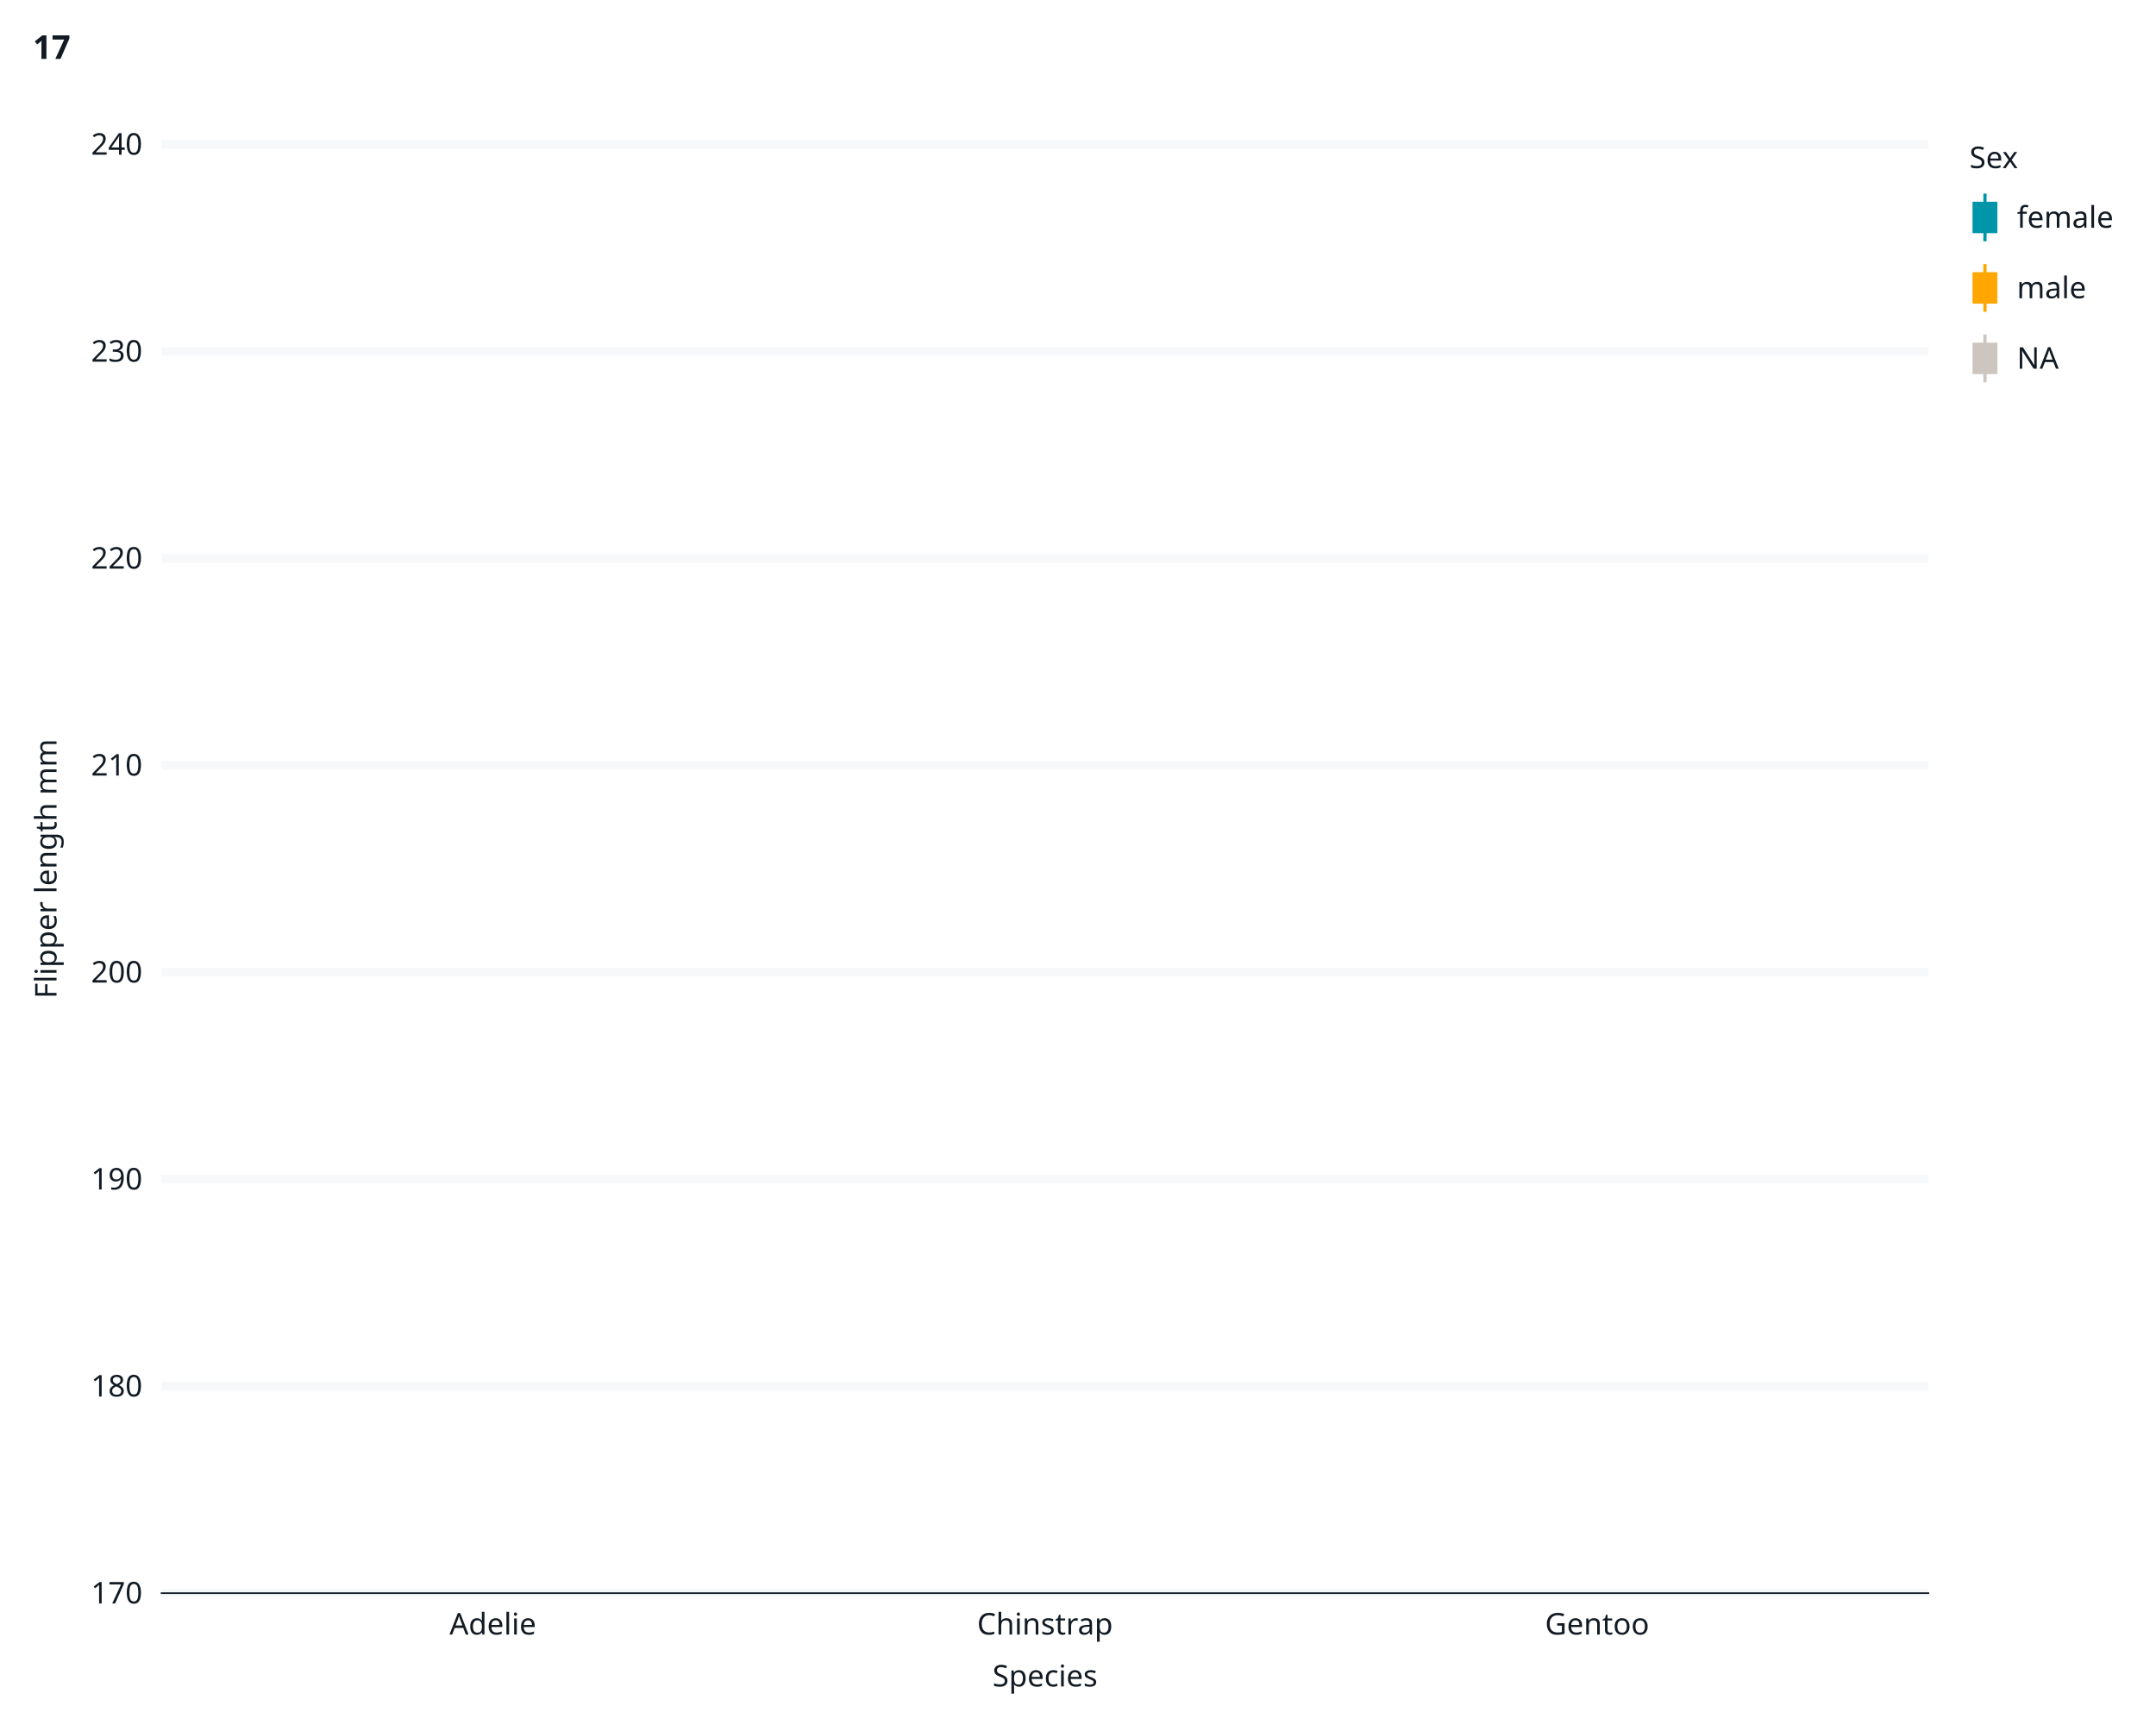
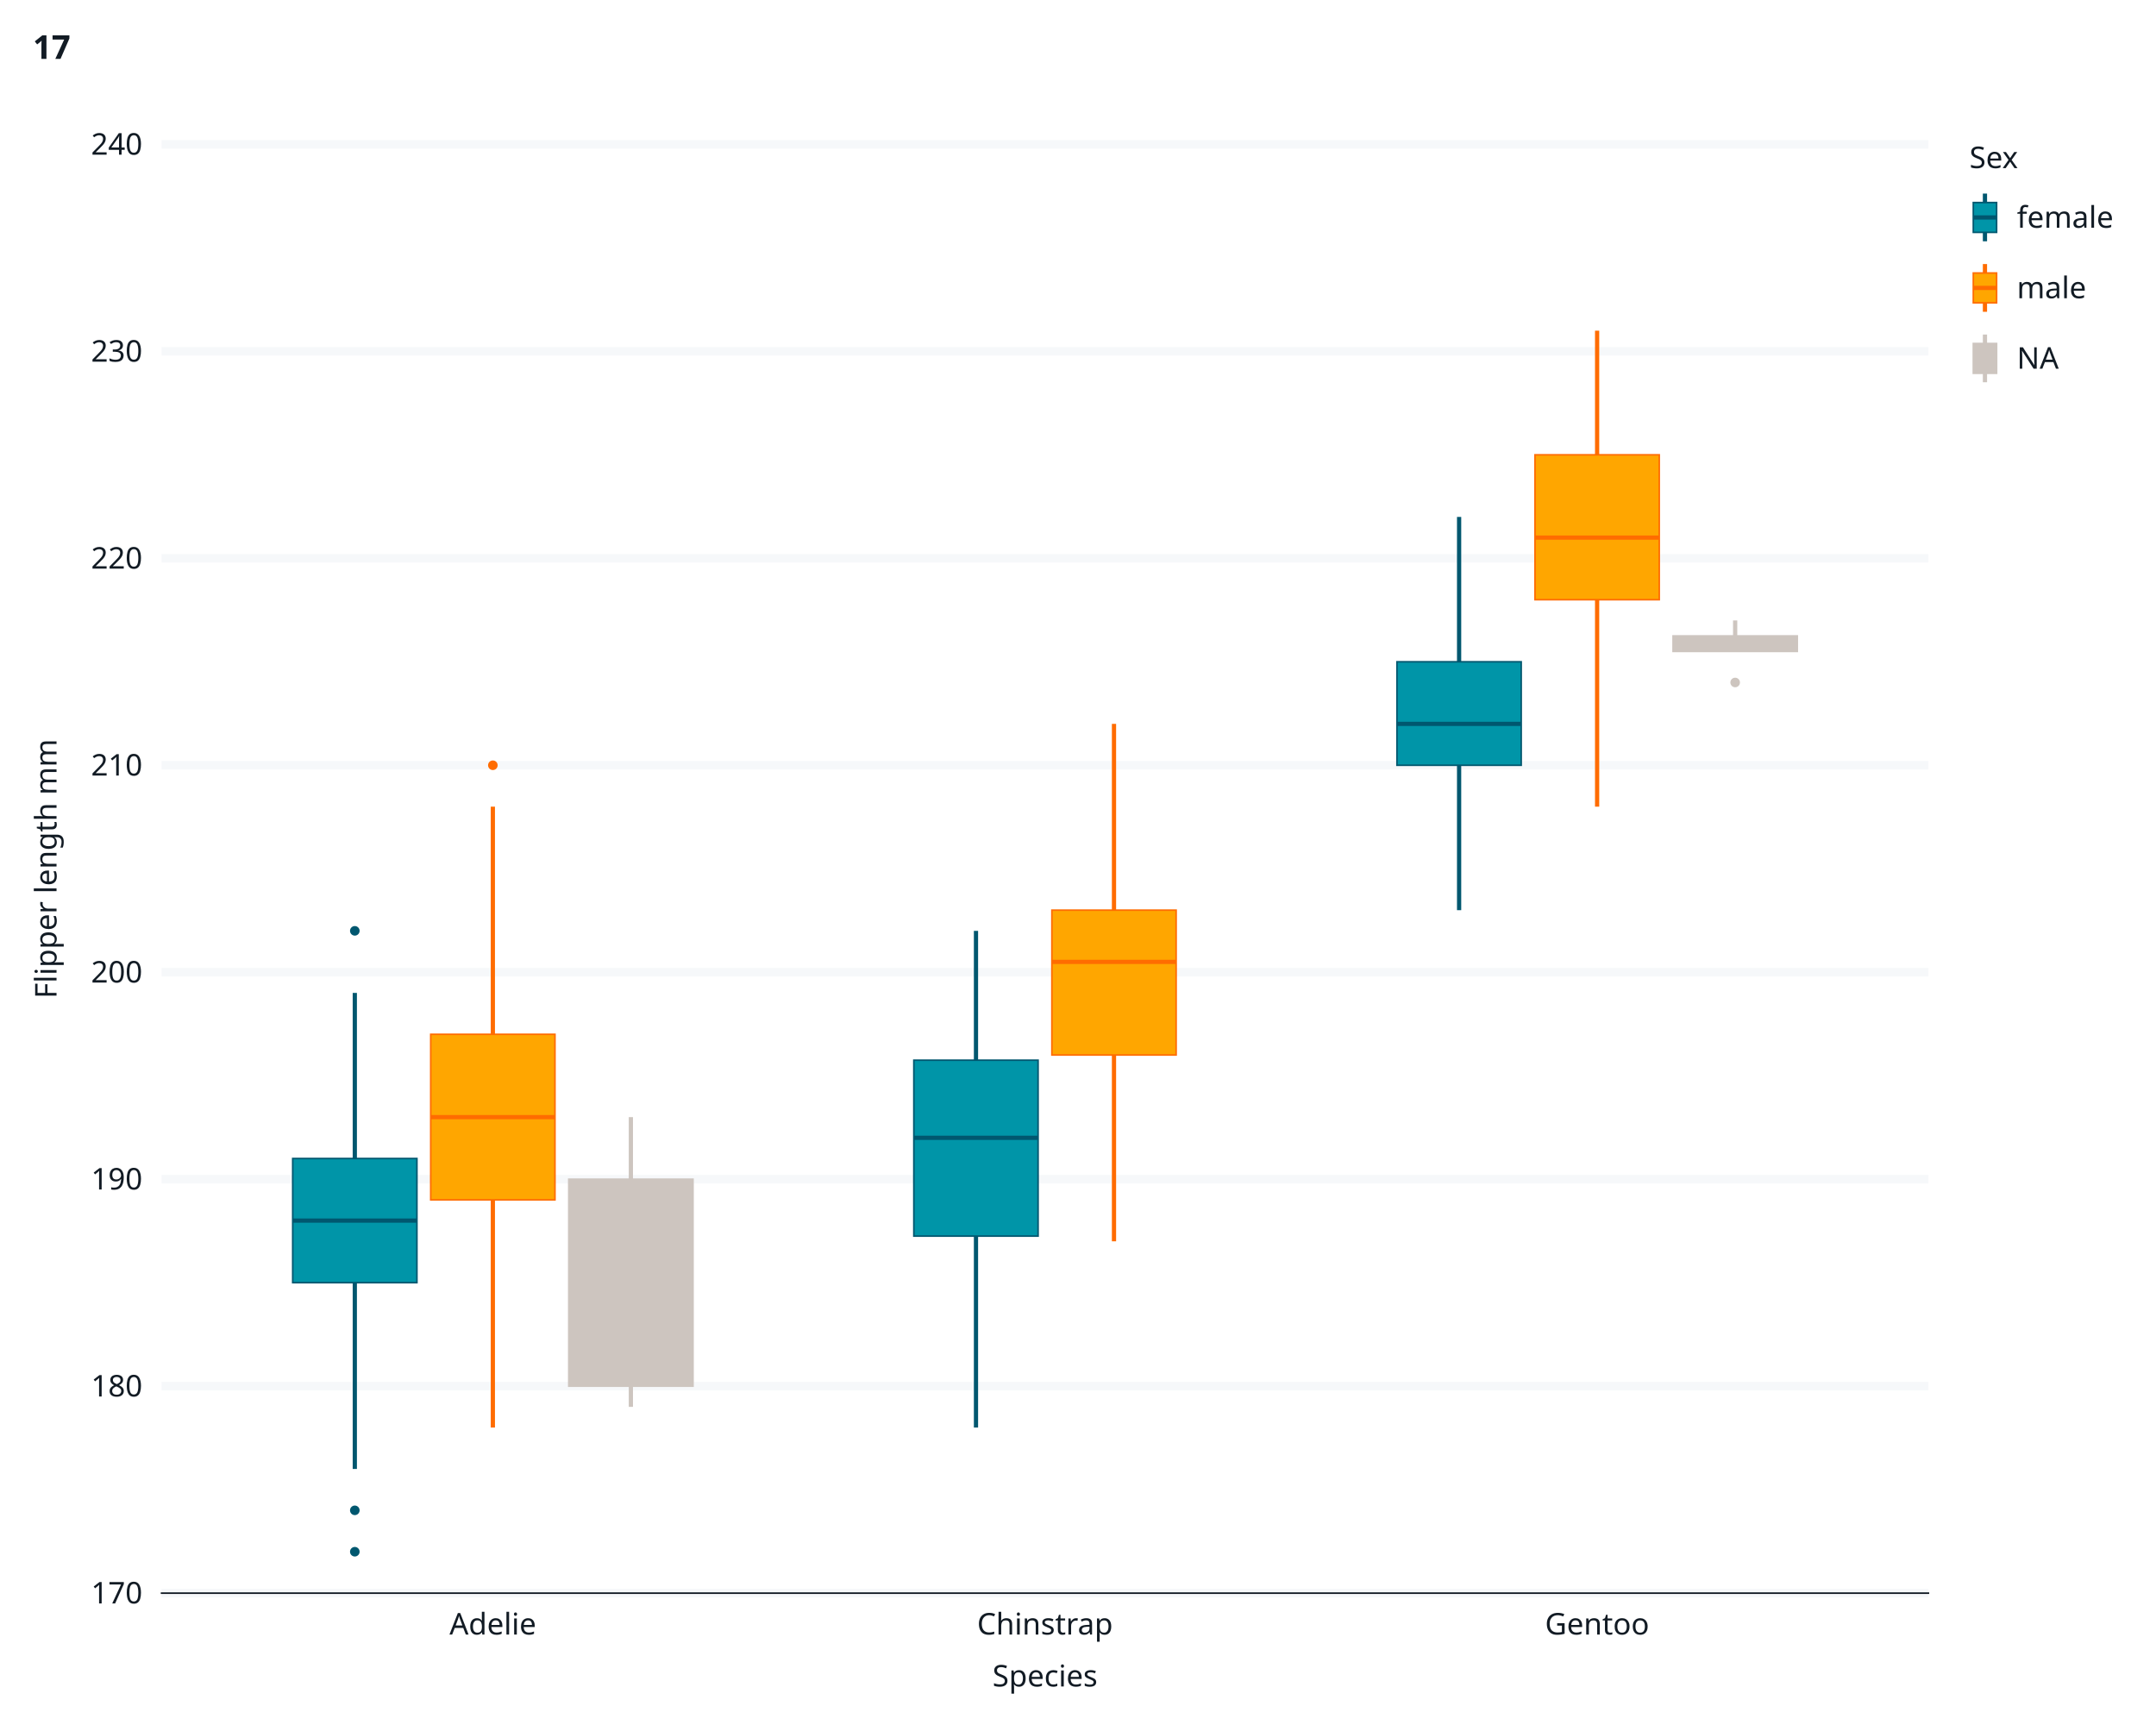
<svg xmlns="http://www.w3.org/2000/svg" class="svglite" data-engine-version="2.0" width="720.00pt" height="576.00pt" viewBox="0 0 720.00 576.00">
  <defs>
    <style type="text/css">
    .svglite line, .svglite polyline, .svglite polygon, .svglite path, .svglite rect, .svglite circle {
      fill: none;
      stroke: #000000;
      stroke-linecap: round;
      stroke-linejoin: round;
      stroke-miterlimit: 10.00;
    }
  </style>
  </defs>
  <rect width="100%" height="100%" style="stroke: none; fill: #FFFFFF;" />
  <defs>
    <clipPath id="cpMC4wMHw3MjAuMDB8MC4wMHw1NzYuMDA=">
      <rect x="0.00" y="0.00" width="720.00" height="576.00" />
    </clipPath>
  </defs>
  <g clip-path="url(#cpMC4wMHw3MjAuMDB8MC4wMHw1NzYuMDA=)">
    <rect x="0" y="0.00" width="720.00" height="576.00" style="stroke-width: 1.07; stroke: #FFFFFF; fill: #FFFFFF;" />
    <rect x="53.95" y="48.21" width="590.04" height="483.76" style="stroke-width: 1.07; stroke: #FFFFFF; fill: #FFFFFF;" />
    <polyline points="53.95,531.97 644.00,531.97 " style="stroke-width: 2.84; stroke: #F6F8FA; stroke-linecap: butt;" />
    <polyline points="53.95,462.86 644.00,462.86 " style="stroke-width: 2.84; stroke: #F6F8FA; stroke-linecap: butt;" />
    <polyline points="53.95,393.75 644.00,393.75 " style="stroke-width: 2.84; stroke: #F6F8FA; stroke-linecap: butt;" />
    <polyline points="53.95,324.64 644.00,324.64 " style="stroke-width: 2.84; stroke: #F6F8FA; stroke-linecap: butt;" />
    <polyline points="53.95,255.53 644.00,255.53 " style="stroke-width: 2.84; stroke: #F6F8FA; stroke-linecap: butt;" />
    <polyline points="53.95,186.43 644.00,186.43 " style="stroke-width: 2.84; stroke: #F6F8FA; stroke-linecap: butt;" />
    <polyline points="53.95,117.32 644.00,117.32 " style="stroke-width: 2.84; stroke: #F6F8FA; stroke-linecap: butt;" />
    <polyline points="53.95,48.21 644.00,48.21 " style="stroke-width: 2.84; stroke: #F6F8FA; stroke-linecap: butt;" />
    <polyline points="164.59,531.97 164.59,48.21 " style="stroke-width: 2.84; stroke: none; stroke-linecap: butt;" />
    <polyline points="348.98,531.97 348.98,48.21 " style="stroke-width: 2.84; stroke: none; stroke-linecap: butt;" />
    <polyline points="533.36,531.97 533.36,48.21 " style="stroke-width: 2.84; stroke: none; stroke-linecap: butt;" />
+     <circle cx="118.49" cy="504.32" r="1.60" style="stroke-width: 0.00; stroke: #00576F; fill: #00576F;" />
+     <circle cx="118.49" cy="518.14" r="1.60" style="stroke-width: 0.00; stroke: #00576F; fill: #00576F;" />
+     <circle cx="118.49" cy="310.82" r="1.60" style="stroke-width: 0.00; stroke: #00576F; fill: #00576F;" />
+     <line x1="118.49" y1="386.84" x2="118.49" y2="331.55" style="stroke-width: 1.41; stroke: #00576F; stroke-linecap: butt;" />
+     <line x1="118.49" y1="428.30" x2="118.49" y2="490.50" style="stroke-width: 1.41; stroke: #00576F; stroke-linecap: butt;" />
+     <polygon points="97.75,386.84 97.75,428.30 139.23,428.30 139.23,386.84 97.75,386.84 " style="stroke-width: 0.53; stroke: #00576F; stroke-linecap: butt; stroke-linejoin: miter; fill: #0095A8;" />
+     <line x1="97.75" y1="407.57" x2="139.23" y2="407.57" style="stroke-width: 1.41; stroke: #00576F; stroke-linecap: butt; stroke-linejoin: miter;" />
+     <circle cx="164.59" cy="255.53" r="1.60" style="stroke-width: 0.00; stroke: #FF6C00; fill: #FF6C00;" />
+     <line x1="164.59" y1="345.37" x2="164.59" y2="269.36" style="stroke-width: 1.41; stroke: #FF6C00; stroke-linecap: butt;" />
+     <line x1="164.59" y1="400.66" x2="164.59" y2="476.68" style="stroke-width: 1.41; stroke: #FF6C00; stroke-linecap: butt;" />
+     <polygon points="143.84,345.37 143.84,400.66 185.33,400.66 185.33,345.37 143.84,345.37 " style="stroke-width: 0.53; stroke: #FF6C00; stroke-linecap: butt; stroke-linejoin: miter; fill: #FFA600;" />
+     <line x1="143.84" y1="373.02" x2="185.33" y2="373.02" style="stroke-width: 1.41; stroke: #FF6C00; stroke-linecap: butt; stroke-linejoin: miter;" />
+     <line x1="210.68" y1="393.75" x2="210.68" y2="373.02" style="stroke-width: 1.41; stroke: #CDC5BF; stroke-linecap: butt;" />
+     <line x1="210.68" y1="462.86" x2="210.68" y2="469.77" style="stroke-width: 1.41; stroke: #CDC5BF; stroke-linecap: butt;" />
+     <polygon points="189.94,393.75 189.94,462.86 231.43,462.86 231.43,393.75 189.94,393.75 " style="stroke-width: 0.53; stroke: #CDC5BF; stroke-linecap: butt; stroke-linejoin: miter; fill: #CDC5BF;" />
+     <line x1="189.94" y1="421.39" x2="231.43" y2="421.39" style="stroke-width: 1.41; stroke: #CDC5BF; stroke-linecap: butt; stroke-linejoin: miter;" />
+     <line x1="325.93" y1="354.01" x2="325.93" y2="310.82" style="stroke-width: 1.41; stroke: #00576F; stroke-linecap: butt;" />
+     <line x1="325.93" y1="412.75" x2="325.93" y2="476.68" style="stroke-width: 1.41; stroke: #00576F; stroke-linecap: butt;" />
+     <polygon points="305.18,354.01 305.18,412.75 346.67,412.75 346.67,354.01 305.18,354.01 " style="stroke-width: 0.53; stroke: #00576F; stroke-linecap: butt; stroke-linejoin: miter; fill: #0095A8;" />
+     <line x1="305.18" y1="379.93" x2="346.67" y2="379.93" style="stroke-width: 1.41; stroke: #00576F; stroke-linecap: butt; stroke-linejoin: miter;" />
+     <line x1="372.02" y1="303.91" x2="372.02" y2="241.71" style="stroke-width: 1.41; stroke: #FF6C00; stroke-linecap: butt;" />
+     <line x1="372.02" y1="352.28" x2="372.02" y2="414.48" style="stroke-width: 1.41; stroke: #FF6C00; stroke-linecap: butt;" />
+     <polygon points="351.28,303.91 351.28,352.28 392.77,352.28 392.77,303.91 351.28,303.91 " style="stroke-width: 0.53; stroke: #FF6C00; stroke-linecap: butt; stroke-linejoin: miter; fill: #FFA600;" />
+     <line x1="351.28" y1="321.19" x2="392.77" y2="321.19" style="stroke-width: 1.41; stroke: #FF6C00; stroke-linecap: butt; stroke-linejoin: miter;" />
+     <line x1="487.27" y1="220.98" x2="487.27" y2="172.60" style="stroke-width: 1.41; stroke: #00576F; stroke-linecap: butt;" />
+     <line x1="487.27" y1="255.53" x2="487.27" y2="303.91" style="stroke-width: 1.41; stroke: #00576F; stroke-linecap: butt;" />
+     <polygon points="466.52,220.98 466.52,255.53 508.01,255.53 508.01,220.98 466.52,220.98 " style="stroke-width: 0.53; stroke: #00576F; stroke-linecap: butt; stroke-linejoin: miter; fill: #0095A8;" />
+     <line x1="466.52" y1="241.71" x2="508.01" y2="241.71" style="stroke-width: 1.41; stroke: #00576F; stroke-linecap: butt; stroke-linejoin: miter;" />
+     <line x1="533.36" y1="151.87" x2="533.36" y2="110.41" style="stroke-width: 1.41; stroke: #FF6C00; stroke-linecap: butt;" />
+     <line x1="533.36" y1="200.25" x2="533.36" y2="269.36" style="stroke-width: 1.41; stroke: #FF6C00; stroke-linecap: butt;" />
+     <polygon points="512.62,151.87 512.62,200.25 554.11,200.25 554.11,151.87 512.62,151.87 " style="stroke-width: 0.53; stroke: #FF6C00; stroke-linecap: butt; stroke-linejoin: miter; fill: #FFA600;" />
+     <line x1="512.62" y1="179.51" x2="554.11" y2="179.51" style="stroke-width: 1.41; stroke: #FF6C00; stroke-linecap: butt; stroke-linejoin: miter;" />
+     <circle cx="579.46" cy="227.89" r="1.60" style="stroke-width: 0.00; stroke: #CDC5BF; fill: #CDC5BF;" />
+     <line x1="579.46" y1="212.34" x2="579.46" y2="207.16" style="stroke-width: 1.41; stroke: #CDC5BF; stroke-linecap: butt;" />
+     <line x1="579.46" y1="217.52" x2="579.46" y2="217.52" style="stroke-width: 1.41; stroke: #CDC5BF; stroke-linecap: butt;" />
+     <polygon points="558.72,212.34 558.72,217.52 600.21,217.52 600.21,212.34 558.72,212.34 " style="stroke-width: 0.53; stroke: #CDC5BF; stroke-linecap: butt; stroke-linejoin: miter; fill: #CDC5BF;" />
+     <line x1="558.72" y1="214.07" x2="600.21" y2="214.07" style="stroke-width: 1.41; stroke: #CDC5BF; stroke-linecap: butt; stroke-linejoin: miter;" />
    <polyline points="53.95,531.97 53.95,48.21 " style="stroke-width: 0.53; stroke: none; stroke-linecap: square;" />
    <text x="47.56" y="535.41" text-anchor="end" style="font-size: 10.00px; fill: #121B24; font-family: sans;" textLength="16.69px" lengthAdjust="spacingAndGlyphs">170</text>
    <text x="47.56" y="466.30" text-anchor="end" style="font-size: 10.00px; fill: #121B24; font-family: sans;" textLength="16.69px" lengthAdjust="spacingAndGlyphs">180</text>
    <text x="47.56" y="397.19" text-anchor="end" style="font-size: 10.00px; fill: #121B24; font-family: sans;" textLength="16.69px" lengthAdjust="spacingAndGlyphs">190</text>
    <text x="47.56" y="328.08" text-anchor="end" style="font-size: 10.00px; fill: #121B24; font-family: sans;" textLength="16.69px" lengthAdjust="spacingAndGlyphs">200</text>
    <text x="47.56" y="258.97" text-anchor="end" style="font-size: 10.00px; fill: #121B24; font-family: sans;" textLength="16.69px" lengthAdjust="spacingAndGlyphs">210</text>
    <text x="47.56" y="189.87" text-anchor="end" style="font-size: 10.00px; fill: #121B24; font-family: sans;" textLength="16.69px" lengthAdjust="spacingAndGlyphs">220</text>
    <text x="47.56" y="120.76" text-anchor="end" style="font-size: 10.00px; fill: #121B24; font-family: sans;" textLength="16.69px" lengthAdjust="spacingAndGlyphs">230</text>
    <text x="47.56" y="51.65" text-anchor="end" style="font-size: 10.00px; fill: #121B24; font-family: sans;" textLength="16.69px" lengthAdjust="spacingAndGlyphs">240</text>
    <polyline points="50.30,531.97 53.95,531.97 " style="stroke-width: 0.53; stroke: none; stroke-linecap: butt;" />
    <polyline points="50.30,462.86 53.95,462.86 " style="stroke-width: 0.53; stroke: none; stroke-linecap: butt;" />
    <polyline points="50.30,393.75 53.95,393.75 " style="stroke-width: 0.53; stroke: none; stroke-linecap: butt;" />
    <polyline points="50.30,324.64 53.95,324.64 " style="stroke-width: 0.53; stroke: none; stroke-linecap: butt;" />
    <polyline points="50.30,255.53 53.95,255.53 " style="stroke-width: 0.53; stroke: none; stroke-linecap: butt;" />
    <polyline points="50.30,186.43 53.95,186.43 " style="stroke-width: 0.53; stroke: none; stroke-linecap: butt;" />
    <polyline points="50.30,117.32 53.95,117.32 " style="stroke-width: 0.53; stroke: none; stroke-linecap: butt;" />
    <polyline points="50.30,48.21 53.95,48.21 " style="stroke-width: 0.53; stroke: none; stroke-linecap: butt;" />
    <polyline points="53.95,531.97 644.00,531.97 " style="stroke-width: 0.53; stroke: #121B24; stroke-linecap: square;" />
    <polyline points="164.59,535.62 164.59,531.97 " style="stroke-width: 0.53; stroke: none; stroke-linecap: butt;" />
    <polyline points="348.98,535.62 348.98,531.97 " style="stroke-width: 0.53; stroke: none; stroke-linecap: butt;" />
    <polyline points="533.36,535.62 533.36,531.97 " style="stroke-width: 0.53; stroke: none; stroke-linecap: butt;" />
    <text x="164.59" y="545.79" text-anchor="middle" style="font-size: 10.00px; fill: #121B24; font-family: sans;" textLength="27.80px" lengthAdjust="spacingAndGlyphs">Adelie</text>
    <text x="348.98" y="545.79" text-anchor="middle" style="font-size: 10.00px; fill: #121B24; font-family: sans;" textLength="42.80px" lengthAdjust="spacingAndGlyphs">Chinstrap</text>
    <text x="533.36" y="545.79" text-anchor="middle" style="font-size: 10.00px; fill: #121B24; font-family: sans;" textLength="32.81px" lengthAdjust="spacingAndGlyphs">Gentoo</text>
    <text x="348.98" y="563.13" text-anchor="middle" style="font-size: 10.00px; fill: #121B24; font-family: sans;" textLength="35.59px" lengthAdjust="spacingAndGlyphs">Species</text>
    <text transform="translate(18.88,290.09) rotate(-90)" text-anchor="middle" style="font-size: 10.00px; fill: #121B24; font-family: sans;" textLength="80.03px" lengthAdjust="spacingAndGlyphs">Flipper length mm</text>
    <rect x="649.48" y="48.21" width="48.61" height="89.64" style="stroke-width: 1.07; stroke: #FFFFFF; fill: #FFFFFF;" />
    <text x="657.70" y="56.13" style="font-size: 10.00px; fill: #121B24; font-family: sans;" textLength="17.24px" lengthAdjust="spacingAndGlyphs">Sex</text>
    <rect x="657.70" y="62.65" width="10.37" height="19.92" style="stroke-width: 1.07; stroke: #FFFFFF; fill: #FFFFFF;" />
-     <polyline points="662.88,80.57 662.88,77.59 " style="stroke-width: 1.07; stroke: #0095A8; stroke-linecap: butt; stroke-linejoin: miter;" />
-     <polyline points="662.88,67.63 662.88,64.64 " style="stroke-width: 1.07; stroke: #0095A8; stroke-linecap: butt; stroke-linejoin: miter;" />
-     <rect x="658.99" y="67.63" width="7.78" height="9.96" style="stroke-width: 0.53; stroke: #0095A8; stroke-linecap: butt; stroke-linejoin: miter; fill: #0095A8;" />
-     <polyline points="658.99,72.61 666.77,72.61 " style="stroke-width: 1.07; stroke: #0095A8; stroke-linecap: butt; stroke-linejoin: miter;" />
-     <polyline points="662.88,80.57 662.88,80.57 " style="stroke-width: 1.07; stroke: #0095A8; stroke-linecap: butt; stroke-linejoin: miter;" />
-     <polyline points="662.88,64.64 662.88,64.64 " style="stroke-width: 1.07; stroke: #0095A8; stroke-linecap: butt; stroke-linejoin: miter;" />
+     <polyline points="662.88,80.57 662.88,77.59 " style="stroke-width: 1.41; stroke: #00576F; stroke-linecap: butt; stroke-linejoin: miter;" />
+     <polyline points="662.88,67.63 662.88,64.64 " style="stroke-width: 1.41; stroke: #00576F; stroke-linecap: butt; stroke-linejoin: miter;" />
+     <rect x="658.99" y="67.63" width="7.78" height="9.96" style="stroke-width: 0.53; stroke: #00576F; stroke-linecap: butt; stroke-linejoin: miter; fill: #0095A8;" />
+     <polyline points="658.99,72.61 666.77,72.61 " style="stroke-width: 1.41; stroke: #00576F; stroke-linecap: butt; stroke-linejoin: miter;" />
+     <polyline points="662.88,80.57 662.88,80.57 " style="stroke-width: 1.41; stroke: #00576F; stroke-linecap: butt; stroke-linejoin: miter;" />
+     <polyline points="662.88,64.64 662.88,64.64 " style="stroke-width: 1.41; stroke: #00576F; stroke-linecap: butt; stroke-linejoin: miter;" />
    <rect x="657.70" y="86.18" width="10.37" height="19.92" style="stroke-width: 1.07; stroke: #FFFFFF; fill: #FFFFFF;" />
-     <polyline points="662.88,104.11 662.88,101.12 " style="stroke-width: 1.07; stroke: #FFA600; stroke-linecap: butt; stroke-linejoin: miter;" />
-     <polyline points="662.88,91.16 662.88,88.17 " style="stroke-width: 1.07; stroke: #FFA600; stroke-linecap: butt; stroke-linejoin: miter;" />
-     <rect x="658.99" y="91.16" width="7.78" height="9.96" style="stroke-width: 0.53; stroke: #FFA600; stroke-linecap: butt; stroke-linejoin: miter; fill: #FFA600;" />
-     <polyline points="658.99,96.14 666.77,96.14 " style="stroke-width: 1.07; stroke: #FFA600; stroke-linecap: butt; stroke-linejoin: miter;" />
-     <polyline points="662.88,104.11 662.88,104.11 " style="stroke-width: 1.07; stroke: #FFA600; stroke-linecap: butt; stroke-linejoin: miter;" />
-     <polyline points="662.88,88.17 662.88,88.17 " style="stroke-width: 1.07; stroke: #FFA600; stroke-linecap: butt; stroke-linejoin: miter;" />
+     <polyline points="662.88,104.11 662.88,101.12 " style="stroke-width: 1.41; stroke: #FF6C00; stroke-linecap: butt; stroke-linejoin: miter;" />
+     <polyline points="662.88,91.16 662.88,88.17 " style="stroke-width: 1.41; stroke: #FF6C00; stroke-linecap: butt; stroke-linejoin: miter;" />
+     <rect x="658.99" y="91.16" width="7.78" height="9.96" style="stroke-width: 0.53; stroke: #FF6C00; stroke-linecap: butt; stroke-linejoin: miter; fill: #FFA600;" />
+     <polyline points="658.99,96.14 666.77,96.14 " style="stroke-width: 1.41; stroke: #FF6C00; stroke-linecap: butt; stroke-linejoin: miter;" />
+     <polyline points="662.88,104.11 662.88,104.11 " style="stroke-width: 1.41; stroke: #FF6C00; stroke-linecap: butt; stroke-linejoin: miter;" />
+     <polyline points="662.88,88.17 662.88,88.17 " style="stroke-width: 1.41; stroke: #FF6C00; stroke-linecap: butt; stroke-linejoin: miter;" />
    <rect x="657.70" y="109.71" width="10.37" height="19.92" style="stroke-width: 1.07; stroke: #FFFFFF; fill: #FFFFFF;" />
-     <polyline points="662.88,127.64 662.88,124.65 " style="stroke-width: 1.07; stroke: #CDC5BF; stroke-linecap: butt; stroke-linejoin: miter;" />
-     <polyline points="662.88,114.69 662.88,111.71 " style="stroke-width: 1.07; stroke: #CDC5BF; stroke-linecap: butt; stroke-linejoin: miter;" />
+     <polyline points="662.88,127.64 662.88,124.65 " style="stroke-width: 1.41; stroke: #CDC5BF; stroke-linecap: butt; stroke-linejoin: miter;" />
+     <polyline points="662.88,114.69 662.88,111.71 " style="stroke-width: 1.41; stroke: #CDC5BF; stroke-linecap: butt; stroke-linejoin: miter;" />
    <rect x="658.99" y="114.69" width="7.78" height="9.96" style="stroke-width: 0.53; stroke: #CDC5BF; stroke-linecap: butt; stroke-linejoin: miter; fill: #CDC5BF;" />
-     <polyline points="658.99,119.67 666.77,119.67 " style="stroke-width: 1.07; stroke: #CDC5BF; stroke-linecap: butt; stroke-linejoin: miter;" />
-     <polyline points="662.88,127.64 662.88,127.64 " style="stroke-width: 1.07; stroke: #CDC5BF; stroke-linecap: butt; stroke-linejoin: miter;" />
-     <polyline points="662.88,111.71 662.88,111.71 " style="stroke-width: 1.07; stroke: #CDC5BF; stroke-linecap: butt; stroke-linejoin: miter;" />
+     <polyline points="658.99,119.67 666.77,119.67 " style="stroke-width: 1.41; stroke: #CDC5BF; stroke-linecap: butt; stroke-linejoin: miter;" />
+     <polyline points="662.88,127.64 662.88,127.64 " style="stroke-width: 1.41; stroke: #CDC5BF; stroke-linecap: butt; stroke-linejoin: miter;" />
+     <polyline points="662.88,111.71 662.88,111.71 " style="stroke-width: 1.41; stroke: #CDC5BF; stroke-linecap: butt; stroke-linejoin: miter;" />
    <text x="673.54" y="76.05" style="font-size: 10.00px; fill: #121B24; font-family: sans;" textLength="30.02px" lengthAdjust="spacingAndGlyphs">female</text>
    <text x="673.54" y="99.58" style="font-size: 10.00px; fill: #121B24; font-family: sans;" textLength="21.68px" lengthAdjust="spacingAndGlyphs">male</text>
    <text x="673.54" y="123.11" style="font-size: 10.00px; fill: #121B24; font-family: sans;" textLength="13.90px" lengthAdjust="spacingAndGlyphs">NA</text>
    <text x="10.96" y="19.67" style="font-size: 11.00px; font-weight: bold; fill: #121B24; font-family: sans;" textLength="12.24px" lengthAdjust="spacingAndGlyphs">17</text>
  </g>
</svg>
